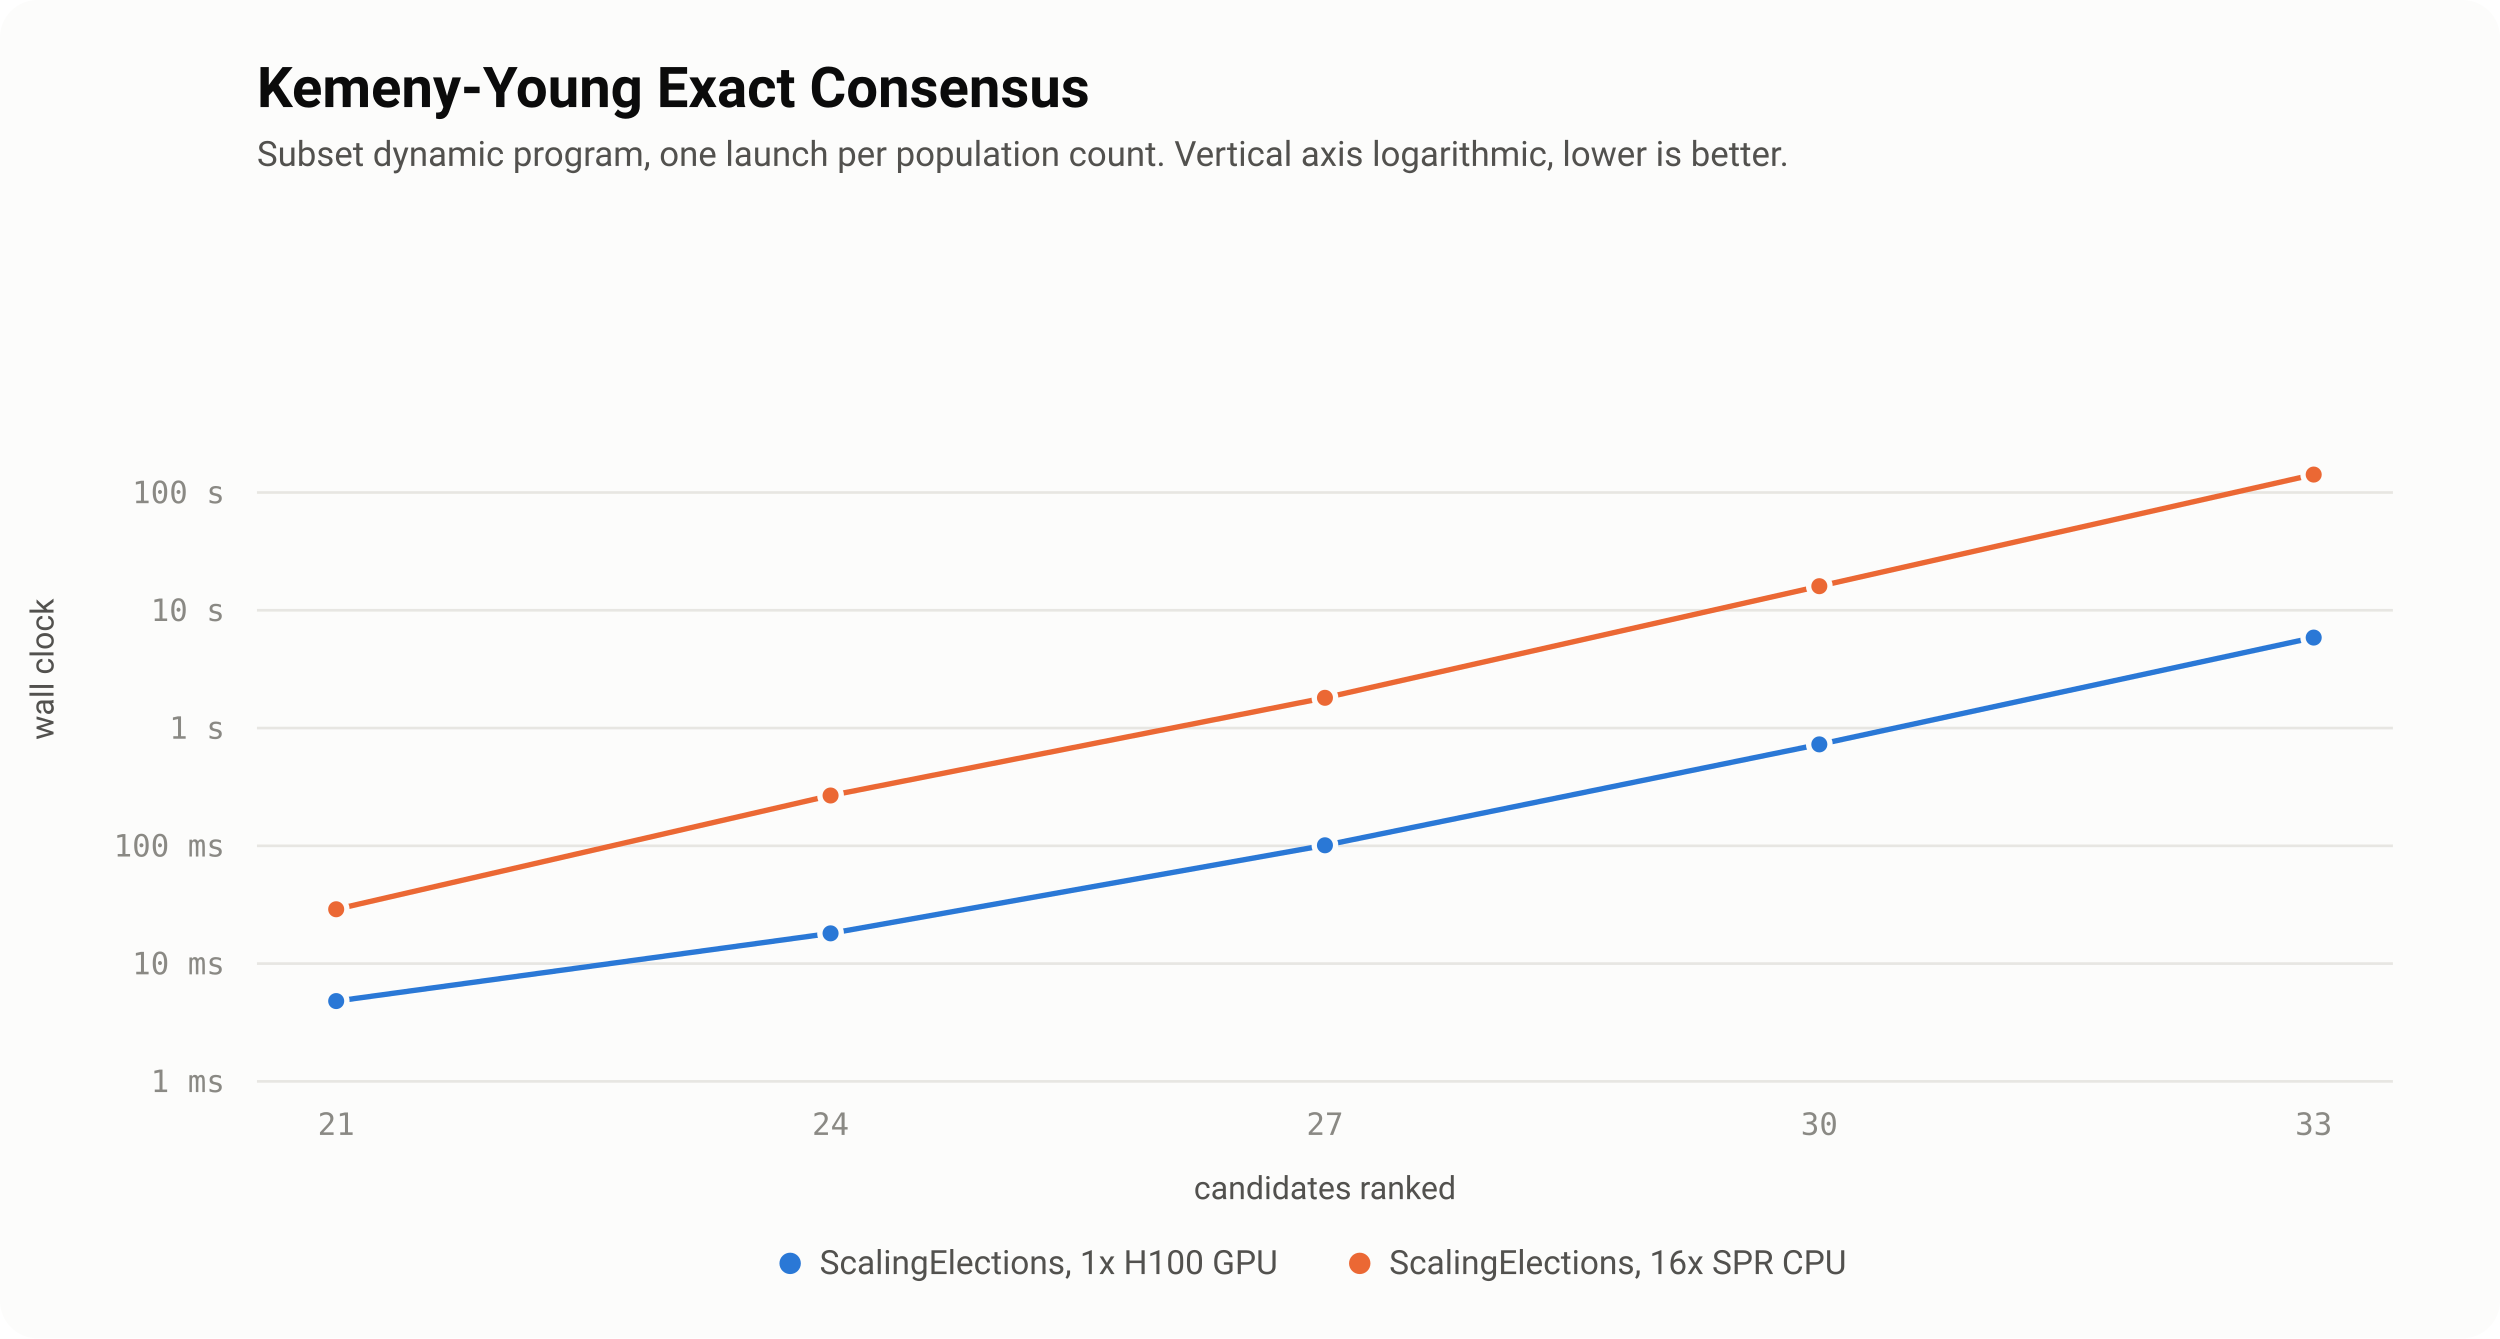
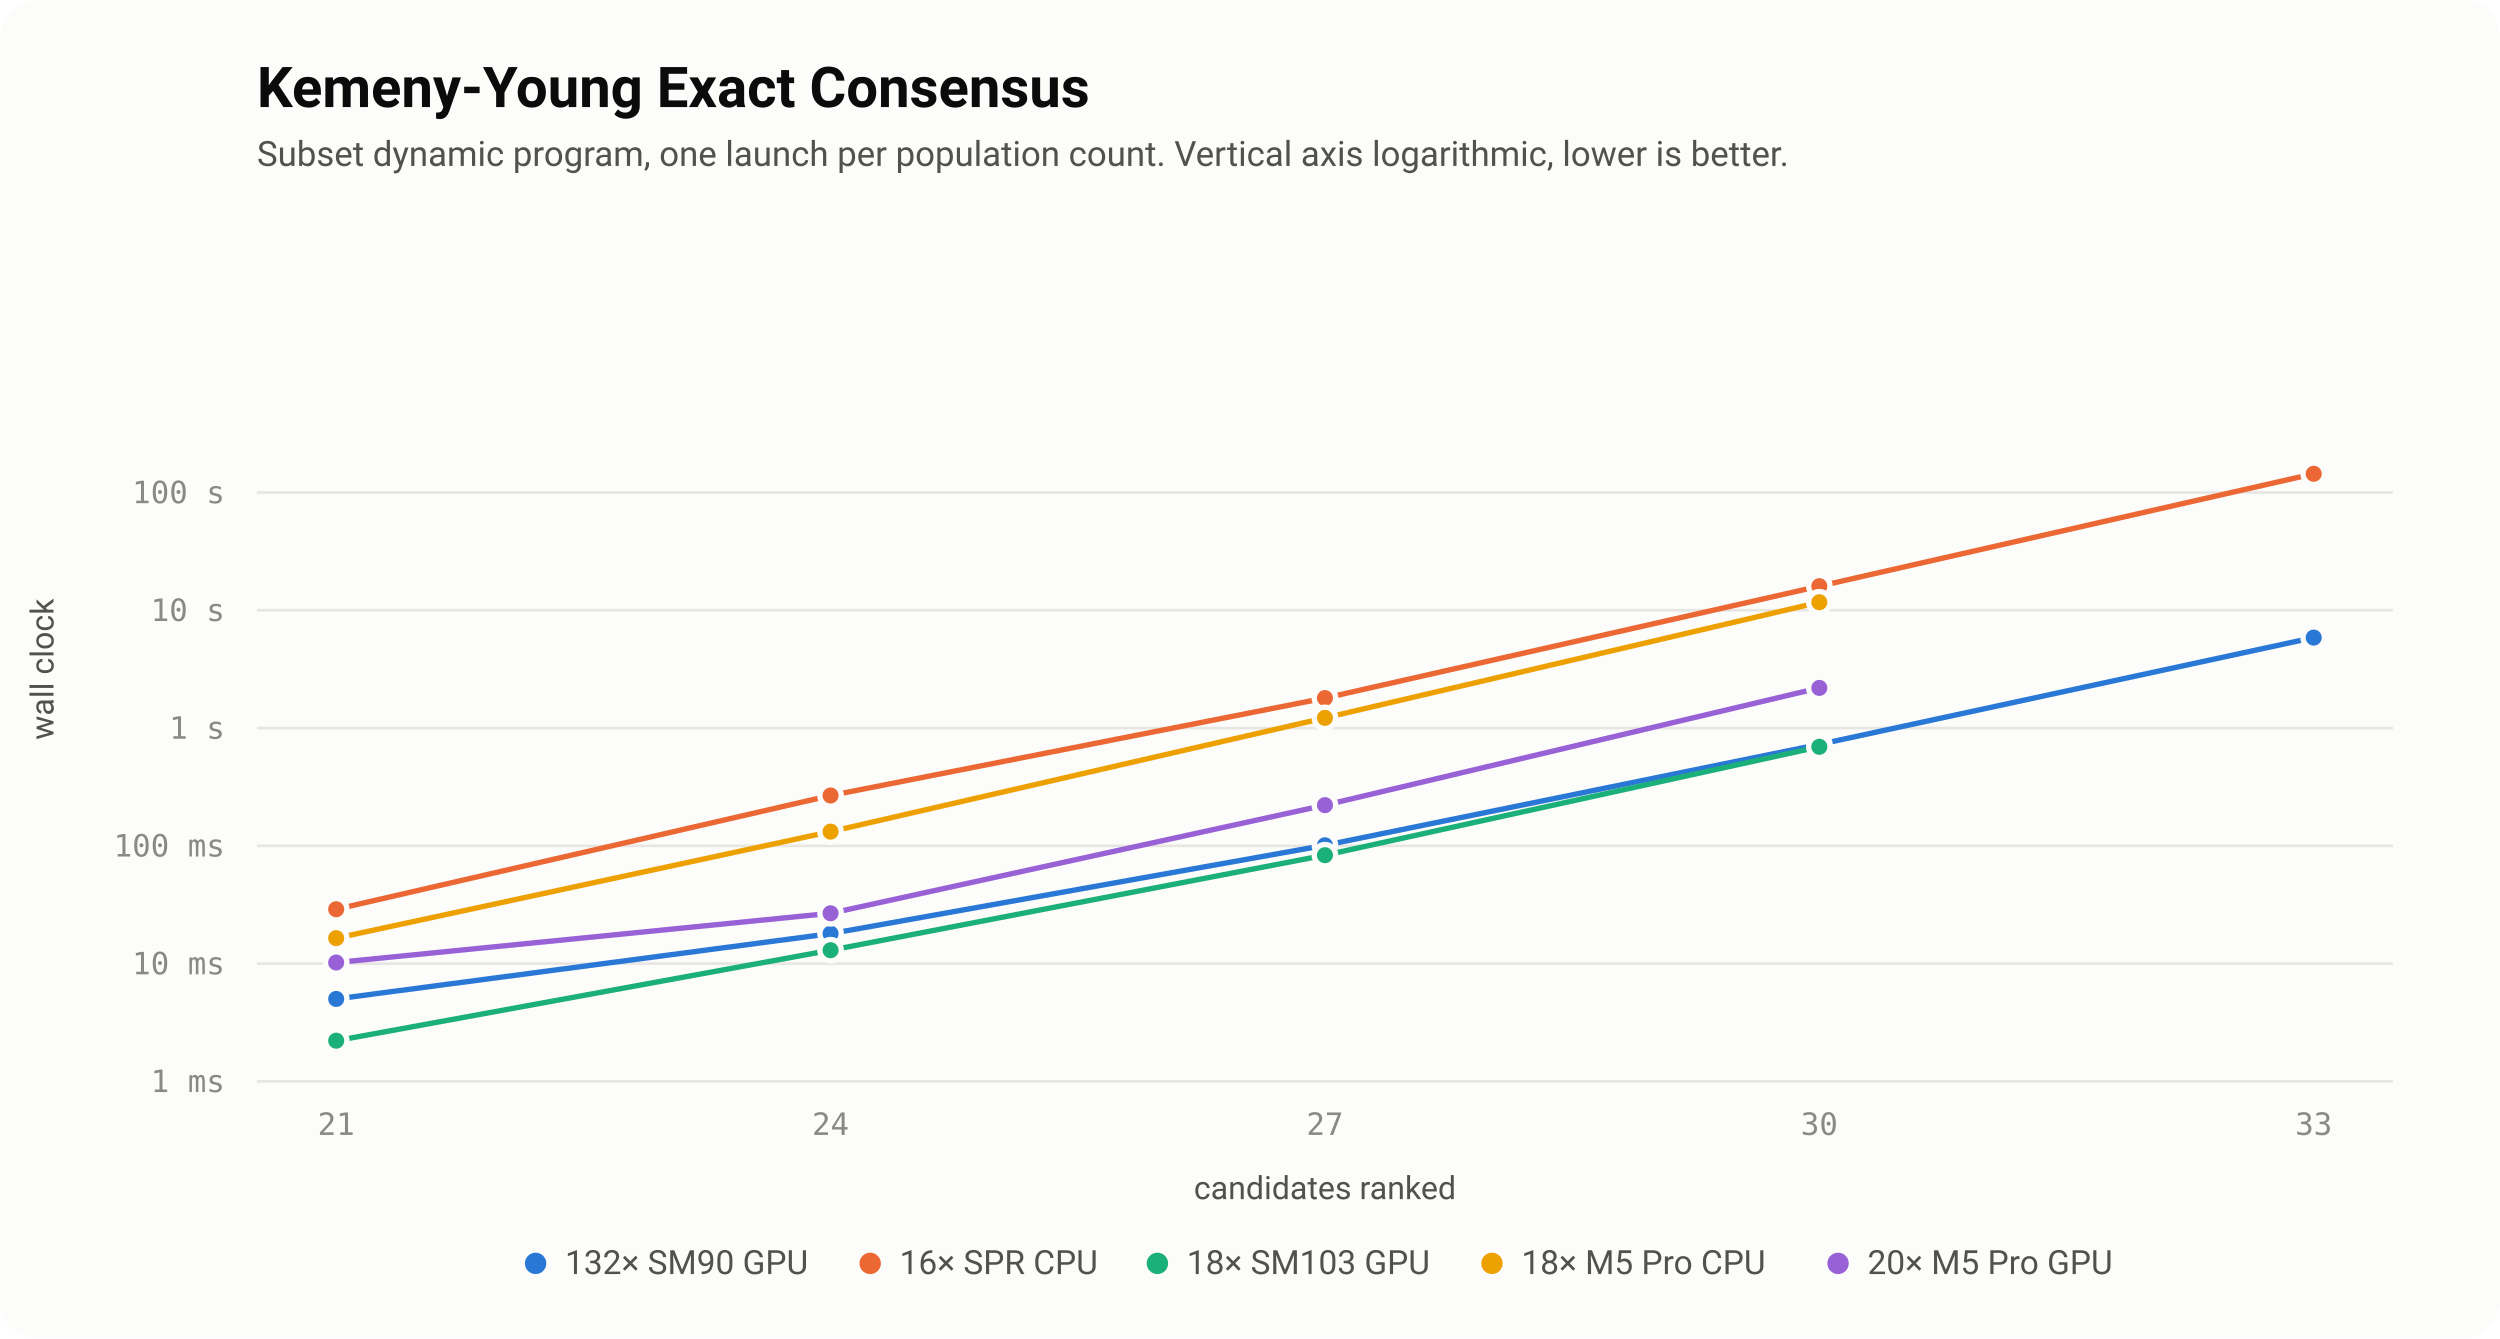
<svg xmlns="http://www.w3.org/2000/svg" width="934" height="500" viewBox="0 0 934 500" font-family="ui-sans-serif,-apple-system,'Segoe UI',Roboto,Helvetica,Arial,sans-serif" role="img" aria-label="Kemeny wall clock against field size, semi-log">
  <rect width="934" height="500" rx="14" fill="#fcfcfb" />
  <text x="96" y="40" font-size="21" font-weight="650" fill="#0b0b0b">Kemeny-Young Exact Consensus</text>
  <text x="96" y="62" font-size="13" fill="#52514e">Subset dynamic program, one launch per population count. Vertical axis logarithmic, lower is better.</text>
  <line x1="96" y1="404.0" x2="894" y2="404.0" stroke="#e7e6e2" stroke-width="1" />
  <text x="84" y="408.0" font-size="11.5" text-anchor="end" fill="#8a8984" font-family="ui-monospace,SFMono-Regular,Menlo,Consolas,monospace">1 ms</text>
  <line x1="96" y1="360.0" x2="894" y2="360.0" stroke="#e7e6e2" stroke-width="1" />
  <text x="84" y="364.0" font-size="11.5" text-anchor="end" fill="#8a8984" font-family="ui-monospace,SFMono-Regular,Menlo,Consolas,monospace">10 ms</text>
  <line x1="96" y1="316.0" x2="894" y2="316.0" stroke="#e7e6e2" stroke-width="1" />
  <text x="84" y="320.0" font-size="11.5" text-anchor="end" fill="#8a8984" font-family="ui-monospace,SFMono-Regular,Menlo,Consolas,monospace">100 ms</text>
  <line x1="96" y1="272.0" x2="894" y2="272.0" stroke="#e7e6e2" stroke-width="1" />
  <text x="84" y="276.0" font-size="11.5" text-anchor="end" fill="#8a8984" font-family="ui-monospace,SFMono-Regular,Menlo,Consolas,monospace">1 s</text>
  <line x1="96" y1="228.0" x2="894" y2="228.0" stroke="#e7e6e2" stroke-width="1" />
  <text x="84" y="232.0" font-size="11.5" text-anchor="end" fill="#8a8984" font-family="ui-monospace,SFMono-Regular,Menlo,Consolas,monospace">10 s</text>
  <line x1="96" y1="184.0" x2="894" y2="184.0" stroke="#e7e6e2" stroke-width="1" />
  <text x="84" y="188.0" font-size="11.5" text-anchor="end" fill="#8a8984" font-family="ui-monospace,SFMono-Regular,Menlo,Consolas,monospace">100 s</text>
  <text x="125.6" y="424" font-size="11.5" text-anchor="middle" fill="#8a8984" font-family="ui-monospace,SFMono-Regular,Menlo,Consolas,monospace">21</text>
  <text x="310.3" y="424" font-size="11.5" text-anchor="middle" fill="#8a8984" font-family="ui-monospace,SFMono-Regular,Menlo,Consolas,monospace">24</text>
  <text x="495.0" y="424" font-size="11.5" text-anchor="middle" fill="#8a8984" font-family="ui-monospace,SFMono-Regular,Menlo,Consolas,monospace">27</text>
  <text x="679.7" y="424" font-size="11.5" text-anchor="middle" fill="#8a8984" font-family="ui-monospace,SFMono-Regular,Menlo,Consolas,monospace">30</text>
  <text x="864.4" y="424" font-size="11.5" text-anchor="middle" fill="#8a8984" font-family="ui-monospace,SFMono-Regular,Menlo,Consolas,monospace">33</text>
  <text x="495" y="448" font-size="12" text-anchor="middle" fill="#52514e">candidates ranked</text>
  <text x="20" y="250" font-size="12" text-anchor="middle" fill="#52514e" transform="rotate(-90 20 250)">wall clock</text>
-   <path d="M125.6,374.0 L310.3,348.7 L495.0,315.8 L679.7,278.1 L864.4,238.2" fill="none" stroke="#2a78d6" stroke-width="2" stroke-linejoin="round" />
-   <circle cx="125.6" cy="374.0" r="4" fill="#2a78d6" stroke="#fcfcfb" stroke-width="2" />
-   <circle cx="310.3" cy="348.7" r="4" fill="#2a78d6" stroke="#fcfcfb" stroke-width="2" />
+   <path d="M125.6,373.2 L310.3,348.8 L495.0,315.8 L679.7,278.1 L864.4,238.2" fill="none" stroke="#2a78d6" stroke-width="2" stroke-linejoin="round" />
+   <circle cx="125.6" cy="373.2" r="4" fill="#2a78d6" stroke="#fcfcfb" stroke-width="2" />
+   <circle cx="310.3" cy="348.8" r="4" fill="#2a78d6" stroke="#fcfcfb" stroke-width="2" />
  <circle cx="495.0" cy="315.8" r="4" fill="#2a78d6" stroke="#fcfcfb" stroke-width="2" />
  <circle cx="679.7" cy="278.1" r="4" fill="#2a78d6" stroke="#fcfcfb" stroke-width="2" />
  <circle cx="864.4" cy="238.2" r="4" fill="#2a78d6" stroke="#fcfcfb" stroke-width="2" />
-   <path d="M125.6,339.7 L310.3,297.2 L495.0,260.7 L679.7,219.0 L864.4,177.3" fill="none" stroke="#eb6834" stroke-width="2" stroke-linejoin="round" />
+   <path d="M125.6,339.7 L310.3,297.2 L495.0,260.8 L679.7,219.0 L864.4,177.0" fill="none" stroke="#eb6834" stroke-width="2" stroke-linejoin="round" />
  <circle cx="125.6" cy="339.7" r="4" fill="#eb6834" stroke="#fcfcfb" stroke-width="2" />
  <circle cx="310.3" cy="297.2" r="4" fill="#eb6834" stroke="#fcfcfb" stroke-width="2" />
-   <circle cx="495.0" cy="260.7" r="4" fill="#eb6834" stroke="#fcfcfb" stroke-width="2" />
+   <circle cx="495.0" cy="260.8" r="4" fill="#eb6834" stroke="#fcfcfb" stroke-width="2" />
  <circle cx="679.7" cy="219.0" r="4" fill="#eb6834" stroke="#fcfcfb" stroke-width="2" />
-   <circle cx="864.4" cy="177.3" r="4" fill="#eb6834" stroke="#fcfcfb" stroke-width="2" />
-   <circle cx="295.2" cy="472" r="4" fill="#2a78d6" />
-   <text x="306.2" y="476" font-size="12.5" fill="#52514e">ScalingElections, 1x H100 GPU</text>
-   <circle cx="508.0" cy="472" r="4" fill="#eb6834" />
-   <text x="519.0" y="476" font-size="12.5" fill="#52514e">ScalingElections, 16x SPR CPU</text>
+   <circle cx="864.4" cy="177.0" r="4" fill="#eb6834" stroke="#fcfcfb" stroke-width="2" />
+   <path d="M125.6,388.8 L310.3,355.0 L495.0,319.5 L679.7,279.0" fill="none" stroke="#1baf7a" stroke-width="2" stroke-linejoin="round" />
+   <circle cx="125.6" cy="388.8" r="4" fill="#1baf7a" stroke="#fcfcfb" stroke-width="2" />
+   <circle cx="310.3" cy="355.0" r="4" fill="#1baf7a" stroke="#fcfcfb" stroke-width="2" />
+   <circle cx="495.0" cy="319.5" r="4" fill="#1baf7a" stroke="#fcfcfb" stroke-width="2" />
+   <circle cx="679.7" cy="279.0" r="4" fill="#1baf7a" stroke="#fcfcfb" stroke-width="2" />
+   <path d="M125.6,350.5 L310.3,310.7 L495.0,268.2 L679.7,225.0" fill="none" stroke="#eda100" stroke-width="2" stroke-linejoin="round" />
+   <circle cx="125.6" cy="350.5" r="4" fill="#eda100" stroke="#fcfcfb" stroke-width="2" />
+   <circle cx="310.3" cy="310.7" r="4" fill="#eda100" stroke="#fcfcfb" stroke-width="2" />
+   <circle cx="495.0" cy="268.2" r="4" fill="#eda100" stroke="#fcfcfb" stroke-width="2" />
+   <circle cx="679.7" cy="225.0" r="4" fill="#eda100" stroke="#fcfcfb" stroke-width="2" />
+   <path d="M125.6,359.6 L310.3,341.2 L495.0,300.8 L679.7,257.0" fill="none" stroke="#9861d6" stroke-width="2" stroke-linejoin="round" />
+   <circle cx="125.6" cy="359.6" r="4" fill="#9861d6" stroke="#fcfcfb" stroke-width="2" />
+   <circle cx="310.3" cy="341.2" r="4" fill="#9861d6" stroke="#fcfcfb" stroke-width="2" />
+   <circle cx="495.0" cy="300.8" r="4" fill="#9861d6" stroke="#fcfcfb" stroke-width="2" />
+   <circle cx="679.7" cy="257.0" r="4" fill="#9861d6" stroke="#fcfcfb" stroke-width="2" />
+   <circle cx="200.1" cy="472" r="4" fill="#2a78d6" />
+   <text x="211.1" y="476" font-size="12.5" fill="#52514e">132× SM90 GPU</text>
+   <circle cx="325.1" cy="472" r="4" fill="#eb6834" />
+   <text x="336.1" y="476" font-size="12.5" fill="#52514e">16× SPR CPU</text>
+   <circle cx="432.4" cy="472" r="4" fill="#1baf7a" />
+   <text x="443.4" y="476" font-size="12.5" fill="#52514e">18× SM103 GPU</text>
+   <circle cx="557.4" cy="472" r="4" fill="#eda100" />
+   <text x="568.4" y="476" font-size="12.5" fill="#52514e">18× M5 Pro CPU</text>
+   <circle cx="686.7" cy="472" r="4" fill="#9861d6" />
+   <text x="697.7" y="476" font-size="12.5" fill="#52514e">20× M5 Pro GPU</text>
</svg>
